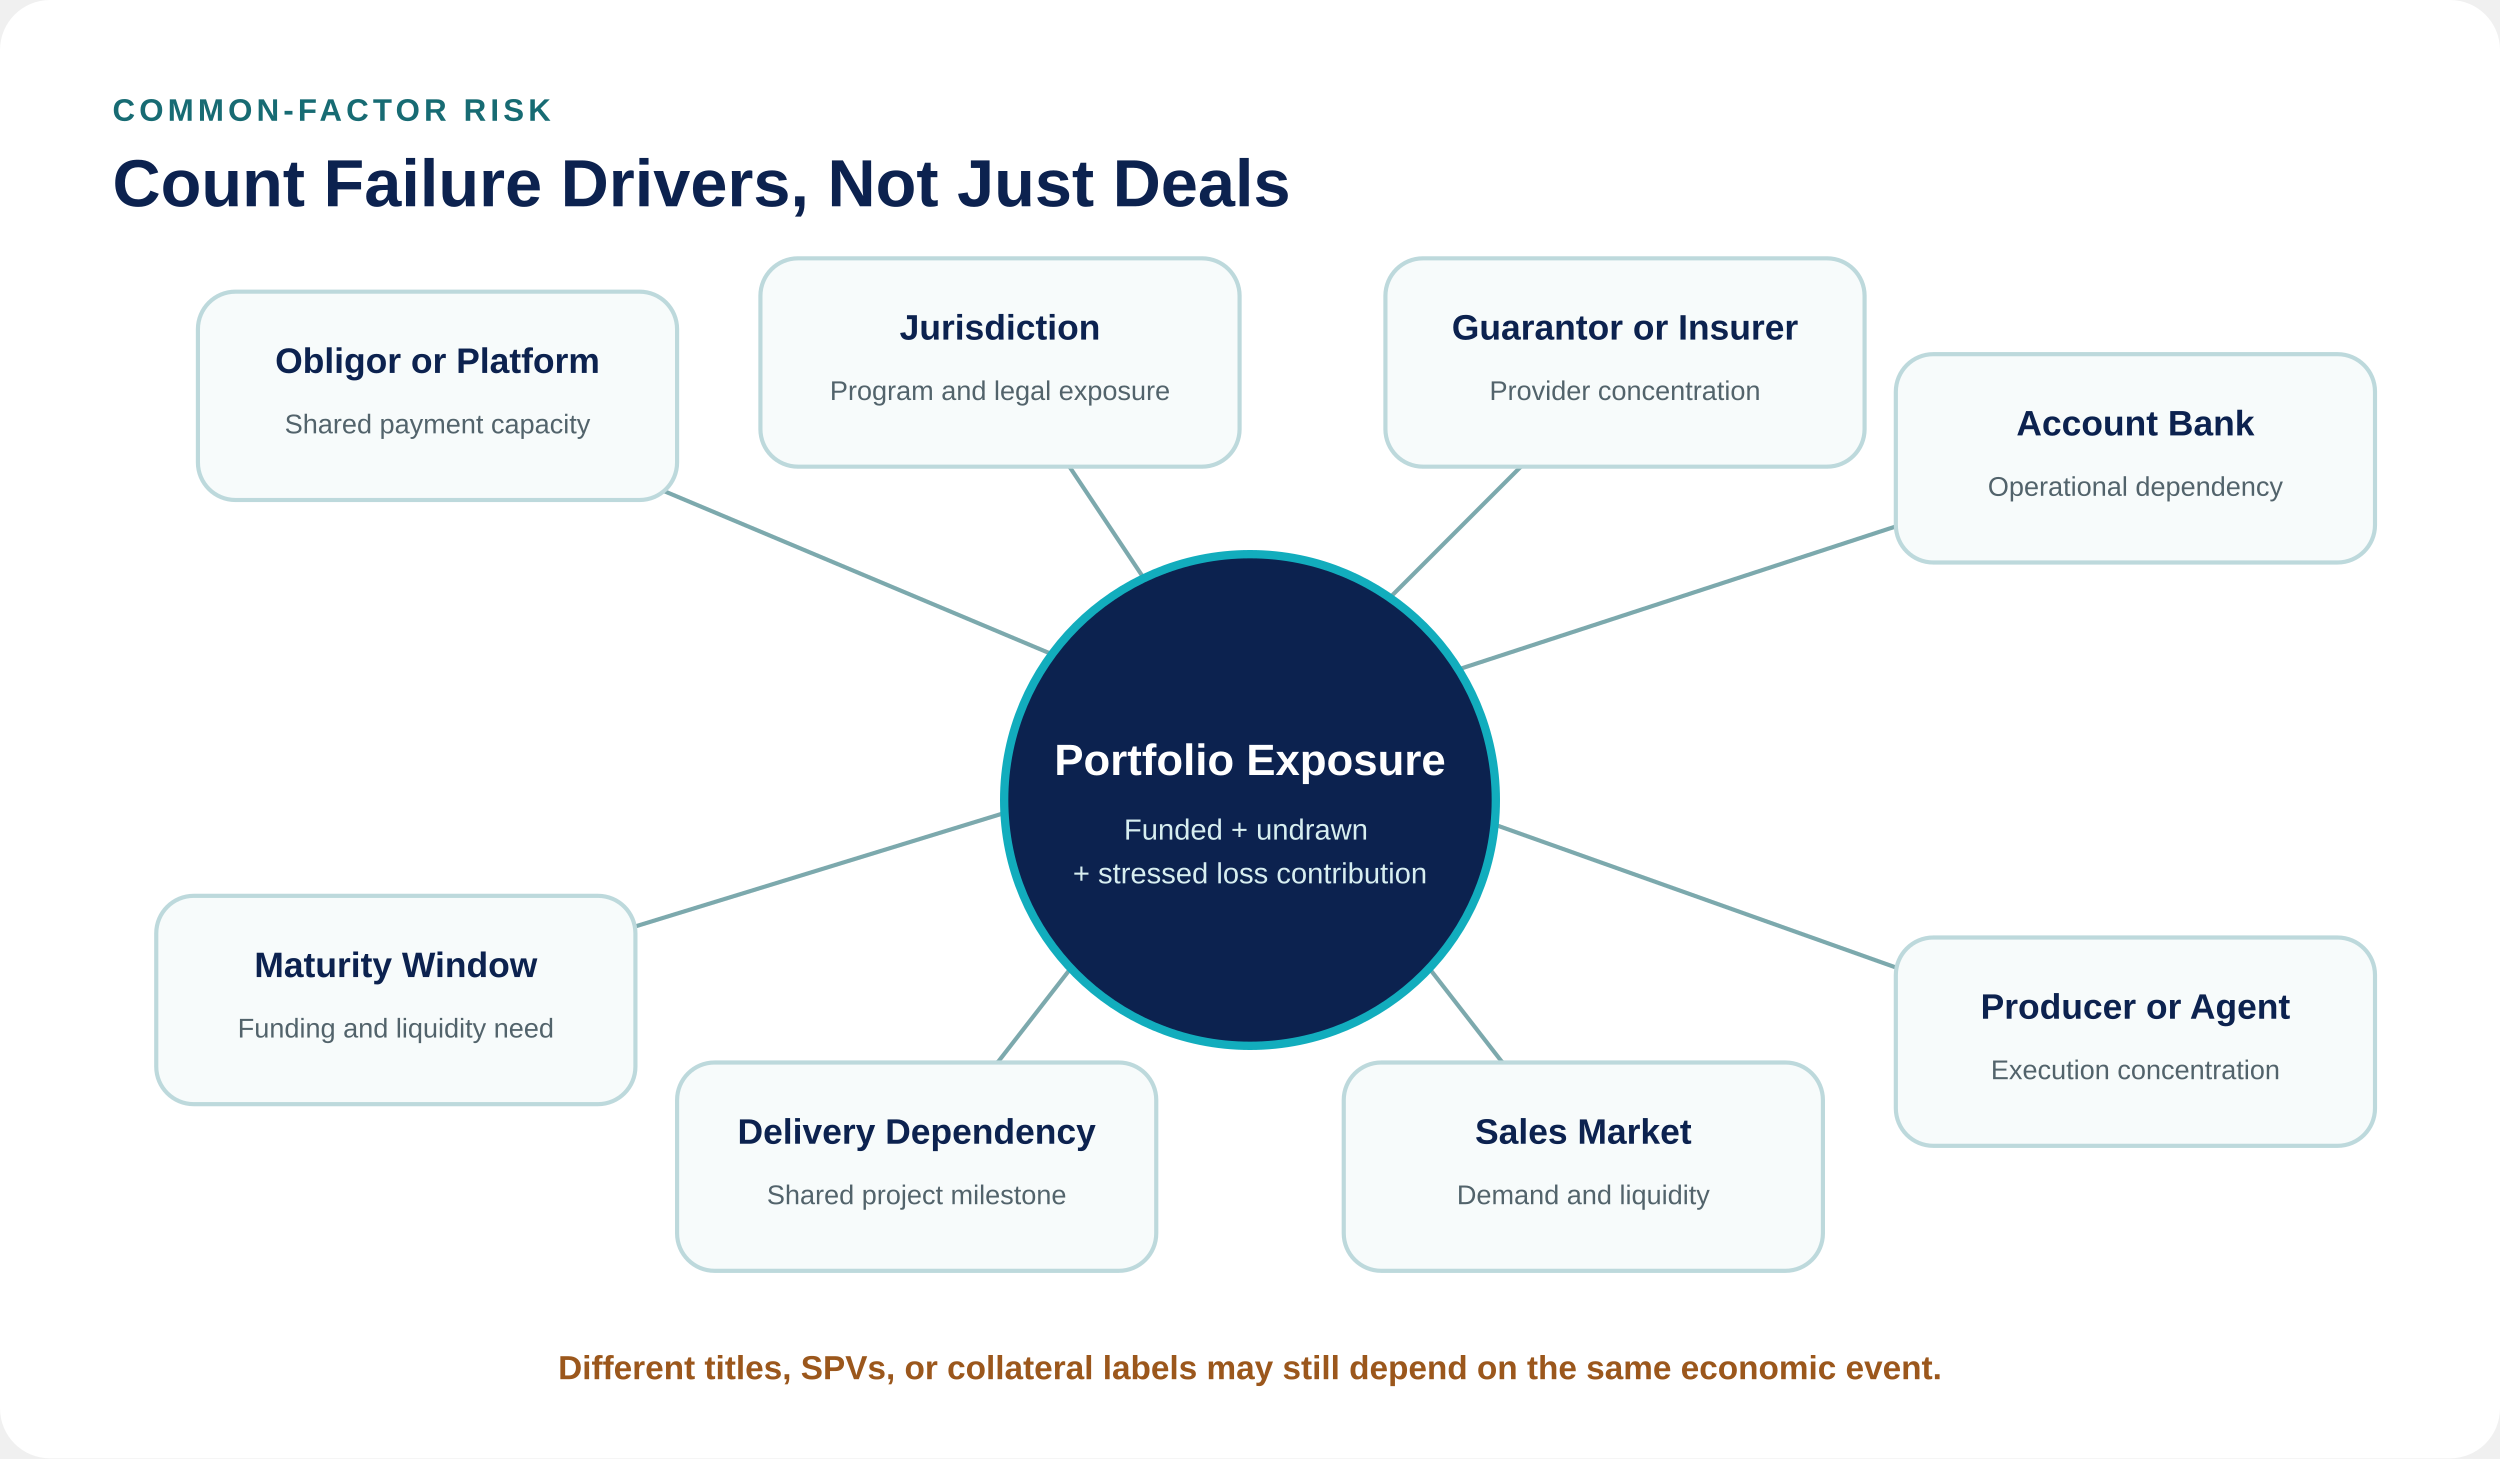
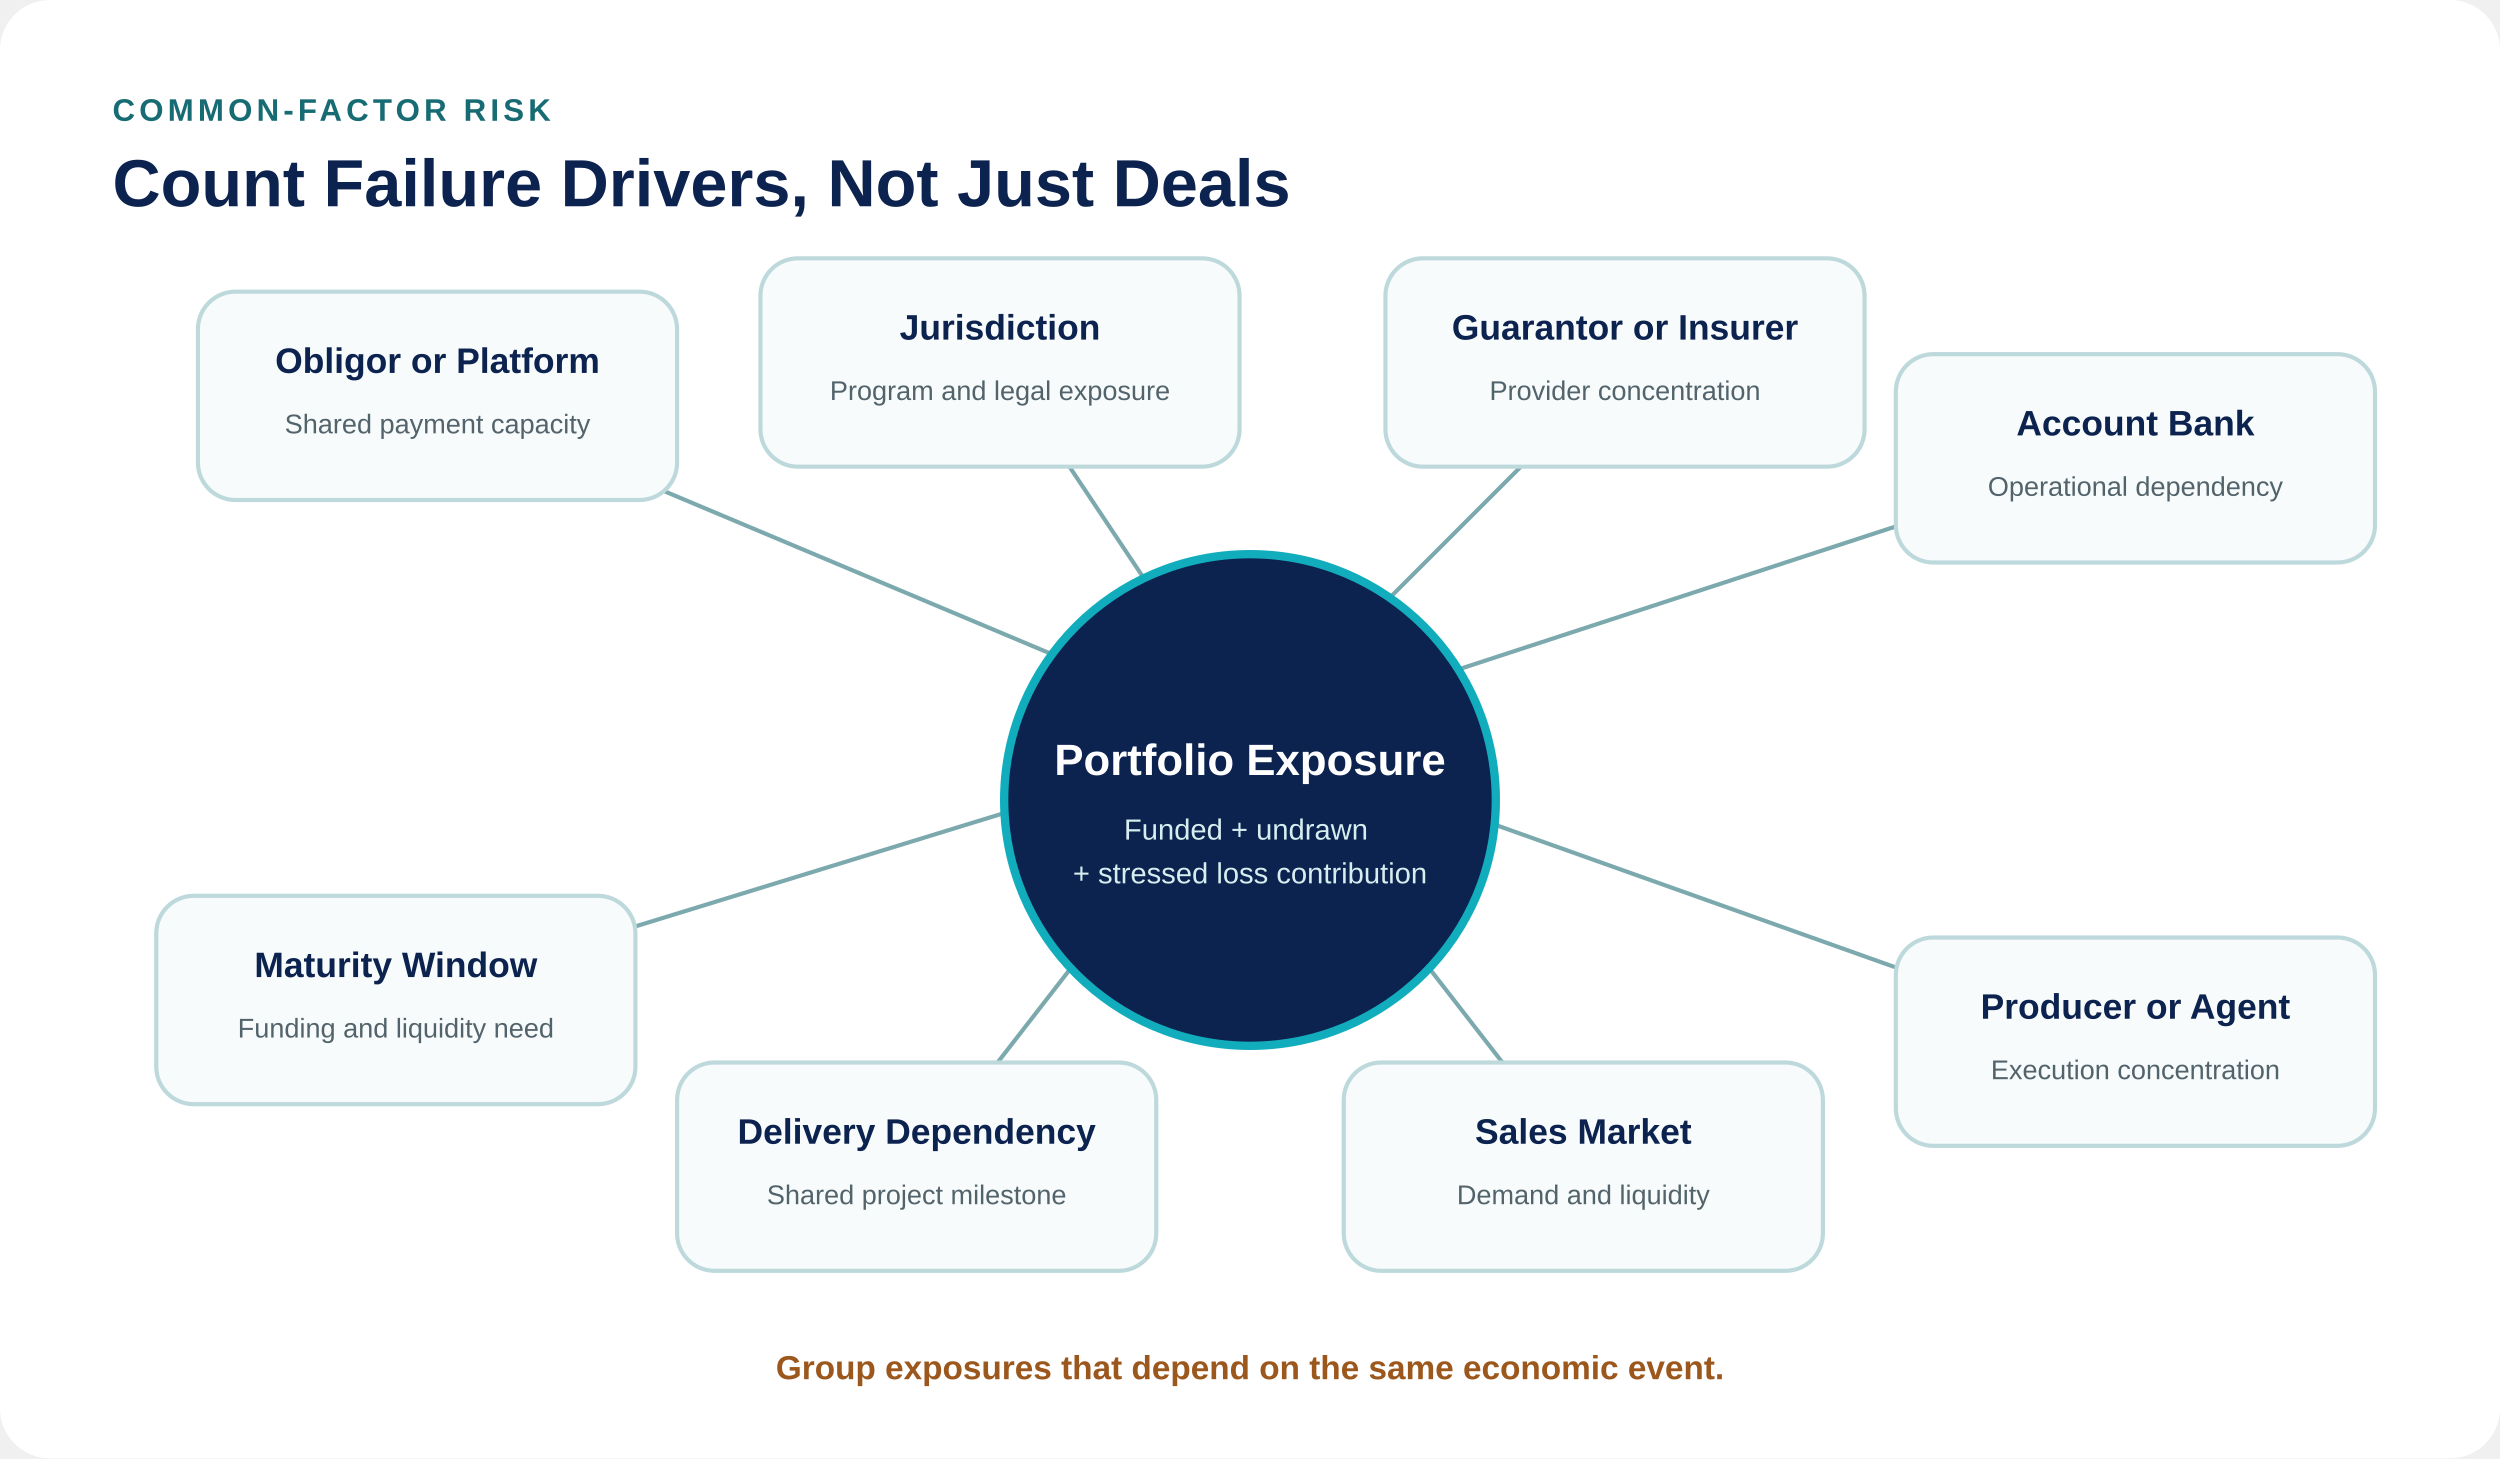
<svg xmlns="http://www.w3.org/2000/svg" width="1200" height="700" viewBox="0 0 1200 700" role="img" aria-labelledby="portfolio-title portfolio-desc">
  <defs>
    <style>.bg{fill:#fff}.eyebrow{font:700 15px Aptos,Segoe UI,Arial,sans-serif;letter-spacing:2px;fill:#176b73}.title{font:750 32px Aptos,Segoe UI,Arial,sans-serif;fill:#0c224f}.node{fill:#f7fbfb;stroke:#bdd9dc;stroke-width:2}.center{fill:#0c224f;stroke:#12adbd;stroke-width:4}.label{font:750 17px Aptos,Segoe UI,Arial,sans-serif;fill:#0c224f;text-anchor:middle}.detail{font:400 13px Aptos,Segoe UI,Arial,sans-serif;fill:#52636b;text-anchor:middle}.white{font:750 21px Aptos,Segoe UI,Arial,sans-serif;fill:#fff;text-anchor:middle}.whitesub{font:400 14px Aptos,Segoe UI,Arial,sans-serif;fill:#d7eef0;text-anchor:middle}.line{stroke:#7ca9ad;stroke-width:2}.note{font:700 16px Aptos,Segoe UI,Arial,sans-serif;fill:#9b571c;text-anchor:middle}</style>
  </defs>
  <rect class="bg" width="1200" height="700" rx="24" />
  <text class="eyebrow" x="54" y="58">COMMON-FACTOR RISK</text>
  <text class="title" x="54" y="99">Count Failure Drivers, Not Just Deals</text>
  <line class="line" x1="600" y1="354" x2="210" y2="190" />
  <line class="line" x1="600" y1="354" x2="480" y2="174" />
  <line class="line" x1="600" y1="354" x2="780" y2="174" />
  <line class="line" x1="600" y1="354" x2="1010" y2="220" />
  <line class="line" x1="600" y1="354" x2="1010" y2="500" />
  <line class="line" x1="600" y1="354" x2="760" y2="560" />
  <line class="line" x1="600" y1="354" x2="440" y2="560" />
  <line class="line" x1="600" y1="354" x2="190" y2="480" />
  <g transform="translate(95 140)">
    <rect class="node" width="230" height="100" rx="18" />
    <text class="label" x="115" y="39">Obligor or Platform</text>
    <text class="detail" x="115" y="68">Shared payment capacity</text>
  </g>
  <g transform="translate(365 124)">
    <rect class="node" width="230" height="100" rx="18" />
    <text class="label" x="115" y="39">Jurisdiction</text>
    <text class="detail" x="115" y="68">Program and legal exposure</text>
  </g>
  <g transform="translate(665 124)">
    <rect class="node" width="230" height="100" rx="18" />
    <text class="label" x="115" y="39">Guarantor or Insurer</text>
    <text class="detail" x="115" y="68">Provider concentration</text>
  </g>
  <g transform="translate(910 170)">
    <rect class="node" width="230" height="100" rx="18" />
    <text class="label" x="115" y="39">Account Bank</text>
    <text class="detail" x="115" y="68">Operational dependency</text>
  </g>
  <g transform="translate(910 450)">
    <rect class="node" width="230" height="100" rx="18" />
    <text class="label" x="115" y="39">Producer or Agent</text>
    <text class="detail" x="115" y="68">Execution concentration</text>
  </g>
  <g transform="translate(645 510)">
    <rect class="node" width="230" height="100" rx="18" />
    <text class="label" x="115" y="39">Sales Market</text>
    <text class="detail" x="115" y="68">Demand and liquidity</text>
  </g>
  <g transform="translate(325 510)">
    <rect class="node" width="230" height="100" rx="18" />
    <text class="label" x="115" y="39">Delivery Dependency</text>
    <text class="detail" x="115" y="68">Shared project milestone</text>
  </g>
  <g transform="translate(75 430)">
    <rect class="node" width="230" height="100" rx="18" />
    <text class="label" x="115" y="39">Maturity Window</text>
    <text class="detail" x="115" y="68">Funding and liquidity need</text>
  </g>
  <g transform="translate(455 284)">
    <circle class="center" cx="145" cy="100" r="118" />
    <text class="white" x="145" y="88">Portfolio Exposure</text>
    <text class="whitesub" x="145" y="119">
      <tspan x="145">Funded + undrawn</tspan>
      <tspan x="145" dy="21">+ stressed loss contribution</tspan>
    </text>
  </g>
-   <text class="note" x="600" y="662">Different titles, SPVs, or collateral labels may still depend on the same economic event.</text>
+   <text class="note" x="600" y="662">Group exposures that depend on the same economic event.</text>
</svg>
